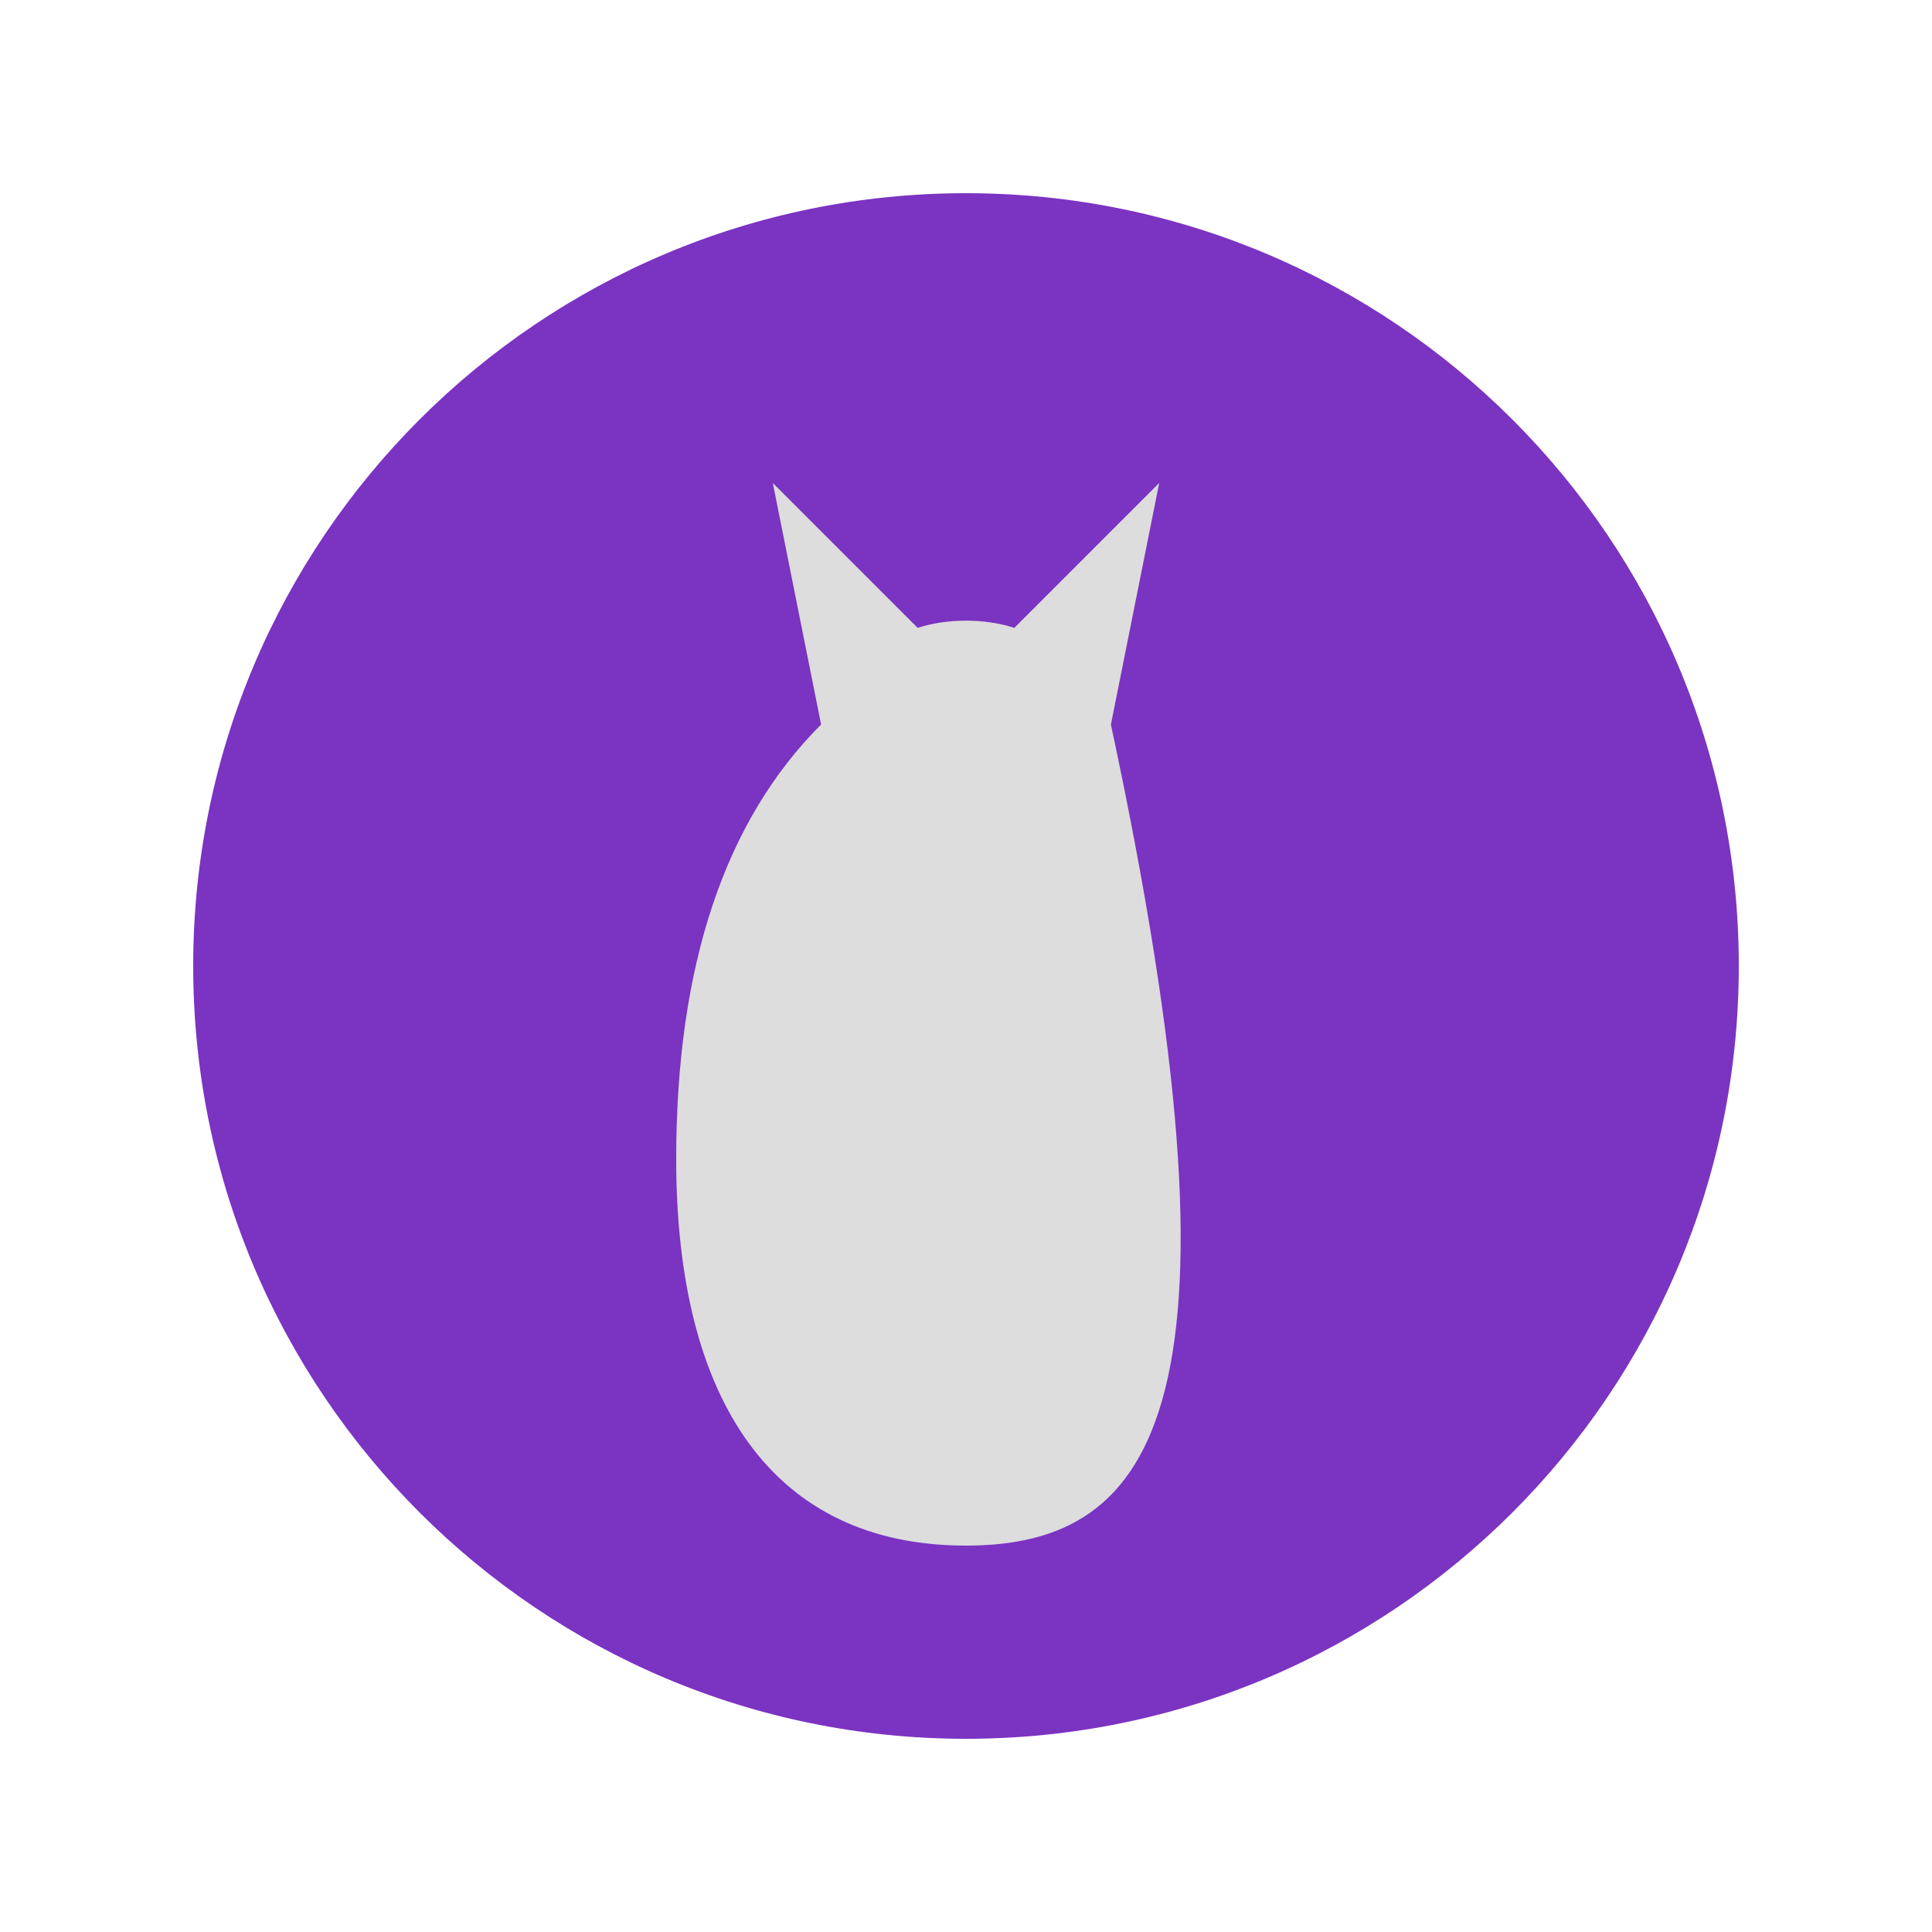
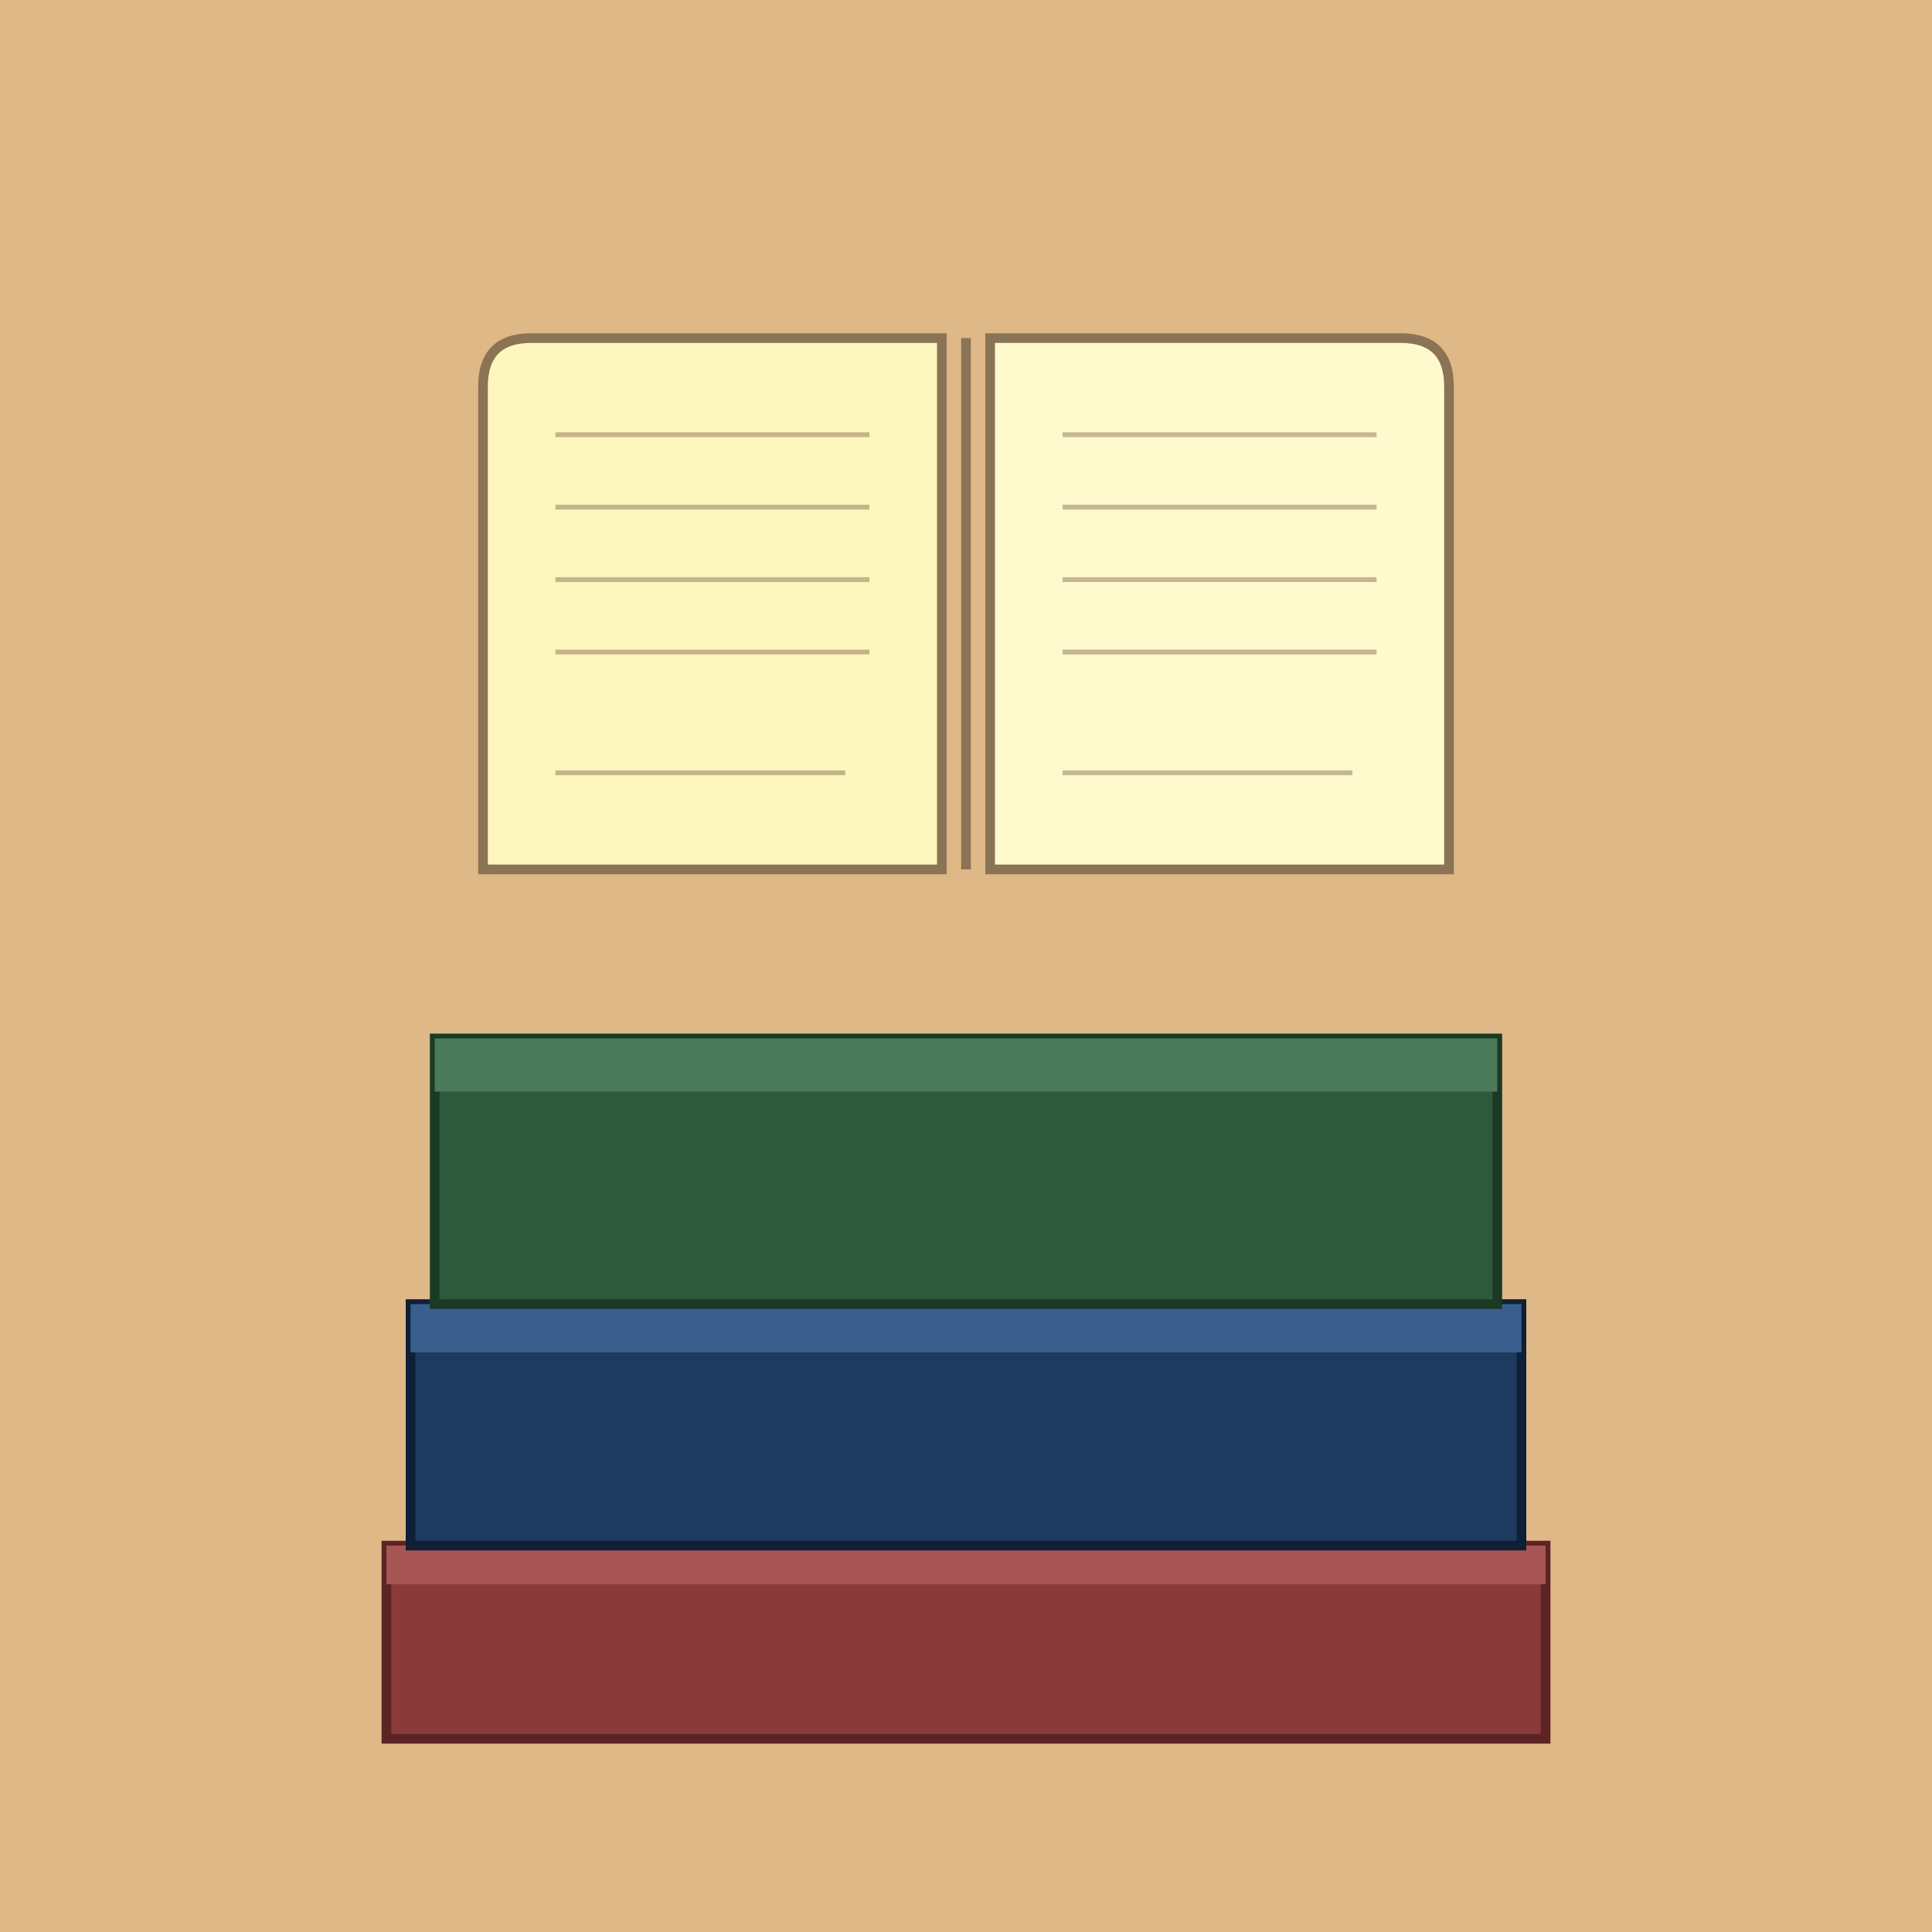
- <svg xmlns="http://www.w3.org/2000/svg" width="200" height="200" viewBox="0 0 200 200">
-   <circle cx="100" cy="100" r="80" fill="#7B33C2" />
-   <path d="M100 160             C 80 160, 70 145, 70 120             C 70 100, 75 85, 85 75             L 80 50 L 95 65             C 98 64, 102 64, 105 65             L 120 50 L 115 75             C 130 145, 120 160, 100 160 Z" fill="#ddd" />
+ <svg xmlns="http://www.w3.org/2000/svg" viewBox="0 0 400 400">
+   <rect width="400" height="500" fill="burlywood" />
+   <rect x="80" y="320" width="240" height="40" fill="#8B3A3A" stroke="#5C2424" stroke-width="2" />
+   <rect x="80" y="320" width="240" height="8" fill="#A85555" opacity="1" />
+   <rect x="85" y="270" width="230" height="50" fill="#1E3A5F" stroke="#0F1F35" stroke-width="2" />
+   <rect x="85" y="270" width="230" height="10" fill="#3A5F8F" opacity="1" />
+   <rect x="90" y="215" width="220" height="55" fill="#2D5A3D" stroke="#1A3A24" stroke-width="2" />
+   <rect x="90" y="215" width="220" height="11" fill="#4A7A5A" opacity="1" />
+   <g>
+     <path d="M 100 180 L 100 80 Q 100 70 110 70 L 195 70 L 195 180 Z" fill="#FDF6BD" stroke="#8B7355" stroke-width="2" />
+     <line x1="115" y1="90" x2="180" y2="90" stroke="#8B7355" stroke-width="1" opacity="0.5" />
+     <line x1="115" y1="105" x2="180" y2="105" stroke="#8B7355" stroke-width="1" opacity="0.5" />
+     <line x1="115" y1="120" x2="180" y2="120" stroke="#8B7355" stroke-width="1" opacity="0.5" />
+     <line x1="115" y1="135" x2="180" y2="135" stroke="#8B7355" stroke-width="1" opacity="0.5" />
+     <line x1="115" y1="160" x2="175" y2="160" stroke="#8B7355" stroke-width="1" opacity="0.5" />
+     <path d="M 205 180 L 205 70 L 290 70 Q 300 70 300 80 L 300 180 Z" fill="#FFFACD" stroke="#8B7355" stroke-width="2" />
+     <line x1="220" y1="90" x2="285" y2="90" stroke="#8B7355" stroke-width="1" opacity="0.5" />
+     <line x1="220" y1="105" x2="285" y2="105" stroke="#8B7355" stroke-width="1" opacity="0.5" />
+     <line x1="220" y1="120" x2="285" y2="120" stroke="#8B7355" stroke-width="1" opacity="0.5" />
+     <line x1="220" y1="135" x2="285" y2="135" stroke="#8B7355" stroke-width="1" opacity="0.5" />
+     <line x1="220" y1="160" x2="280" y2="160" stroke="#8B7355" stroke-width="1" opacity="0.5" />
+     <line x1="200" y1="70" x2="200" y2="180" stroke="#8B7355" stroke-width="2" />
+   </g>
</svg>
